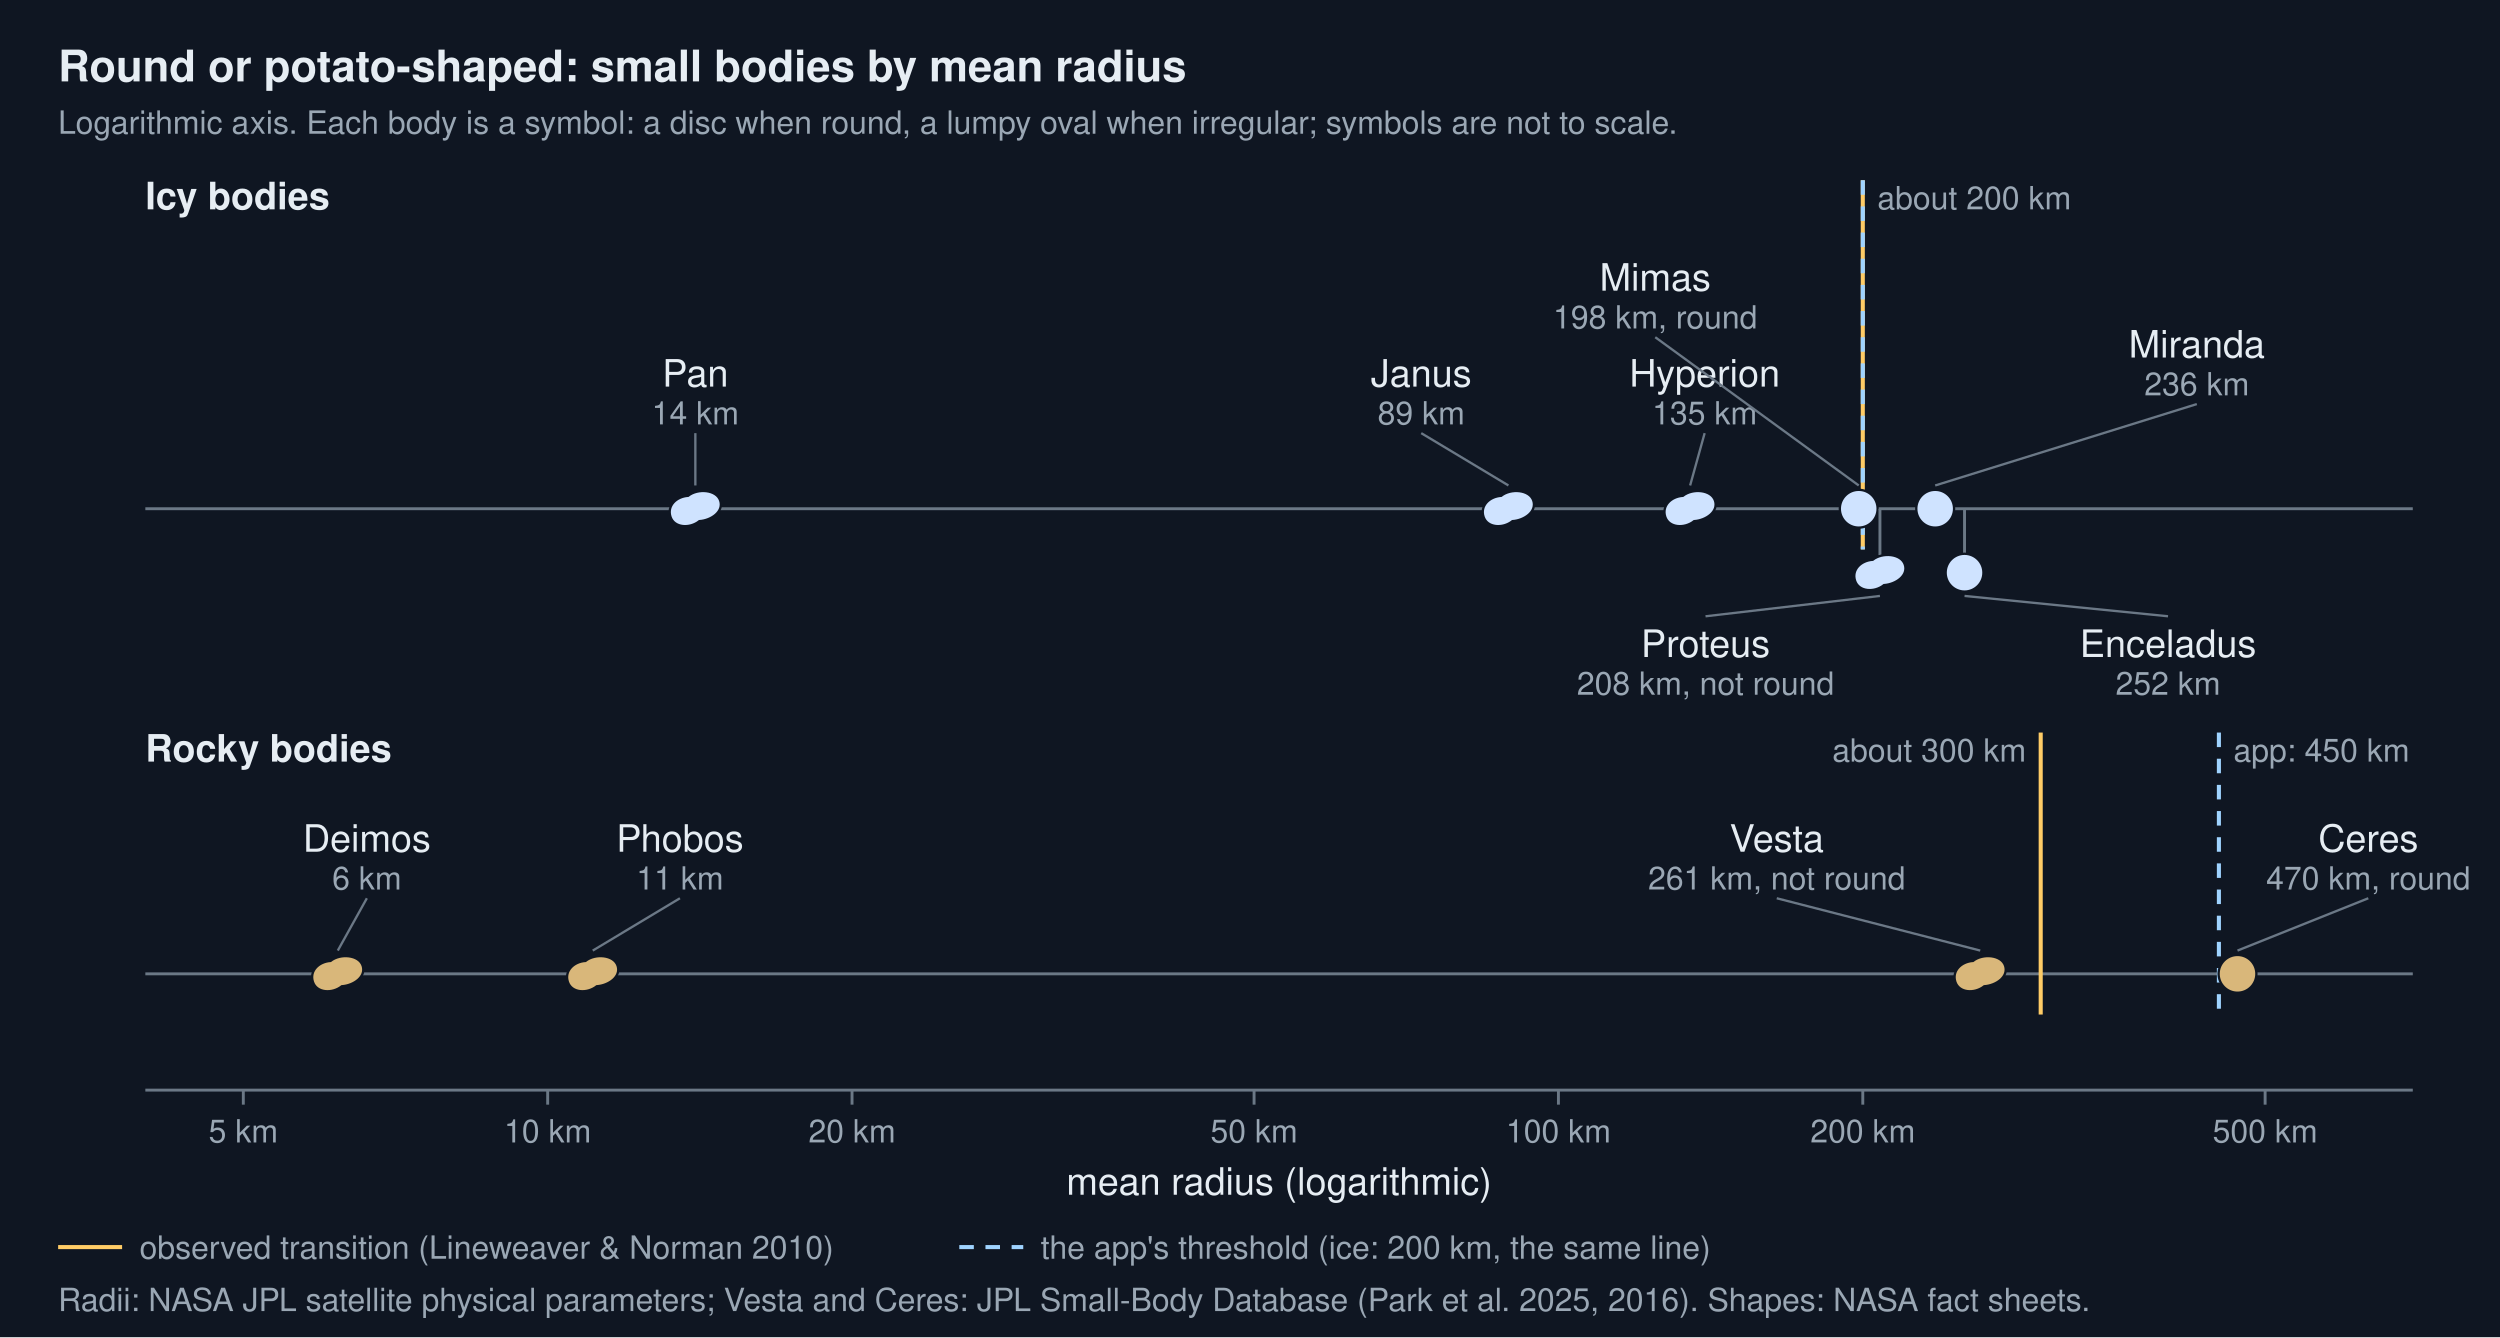
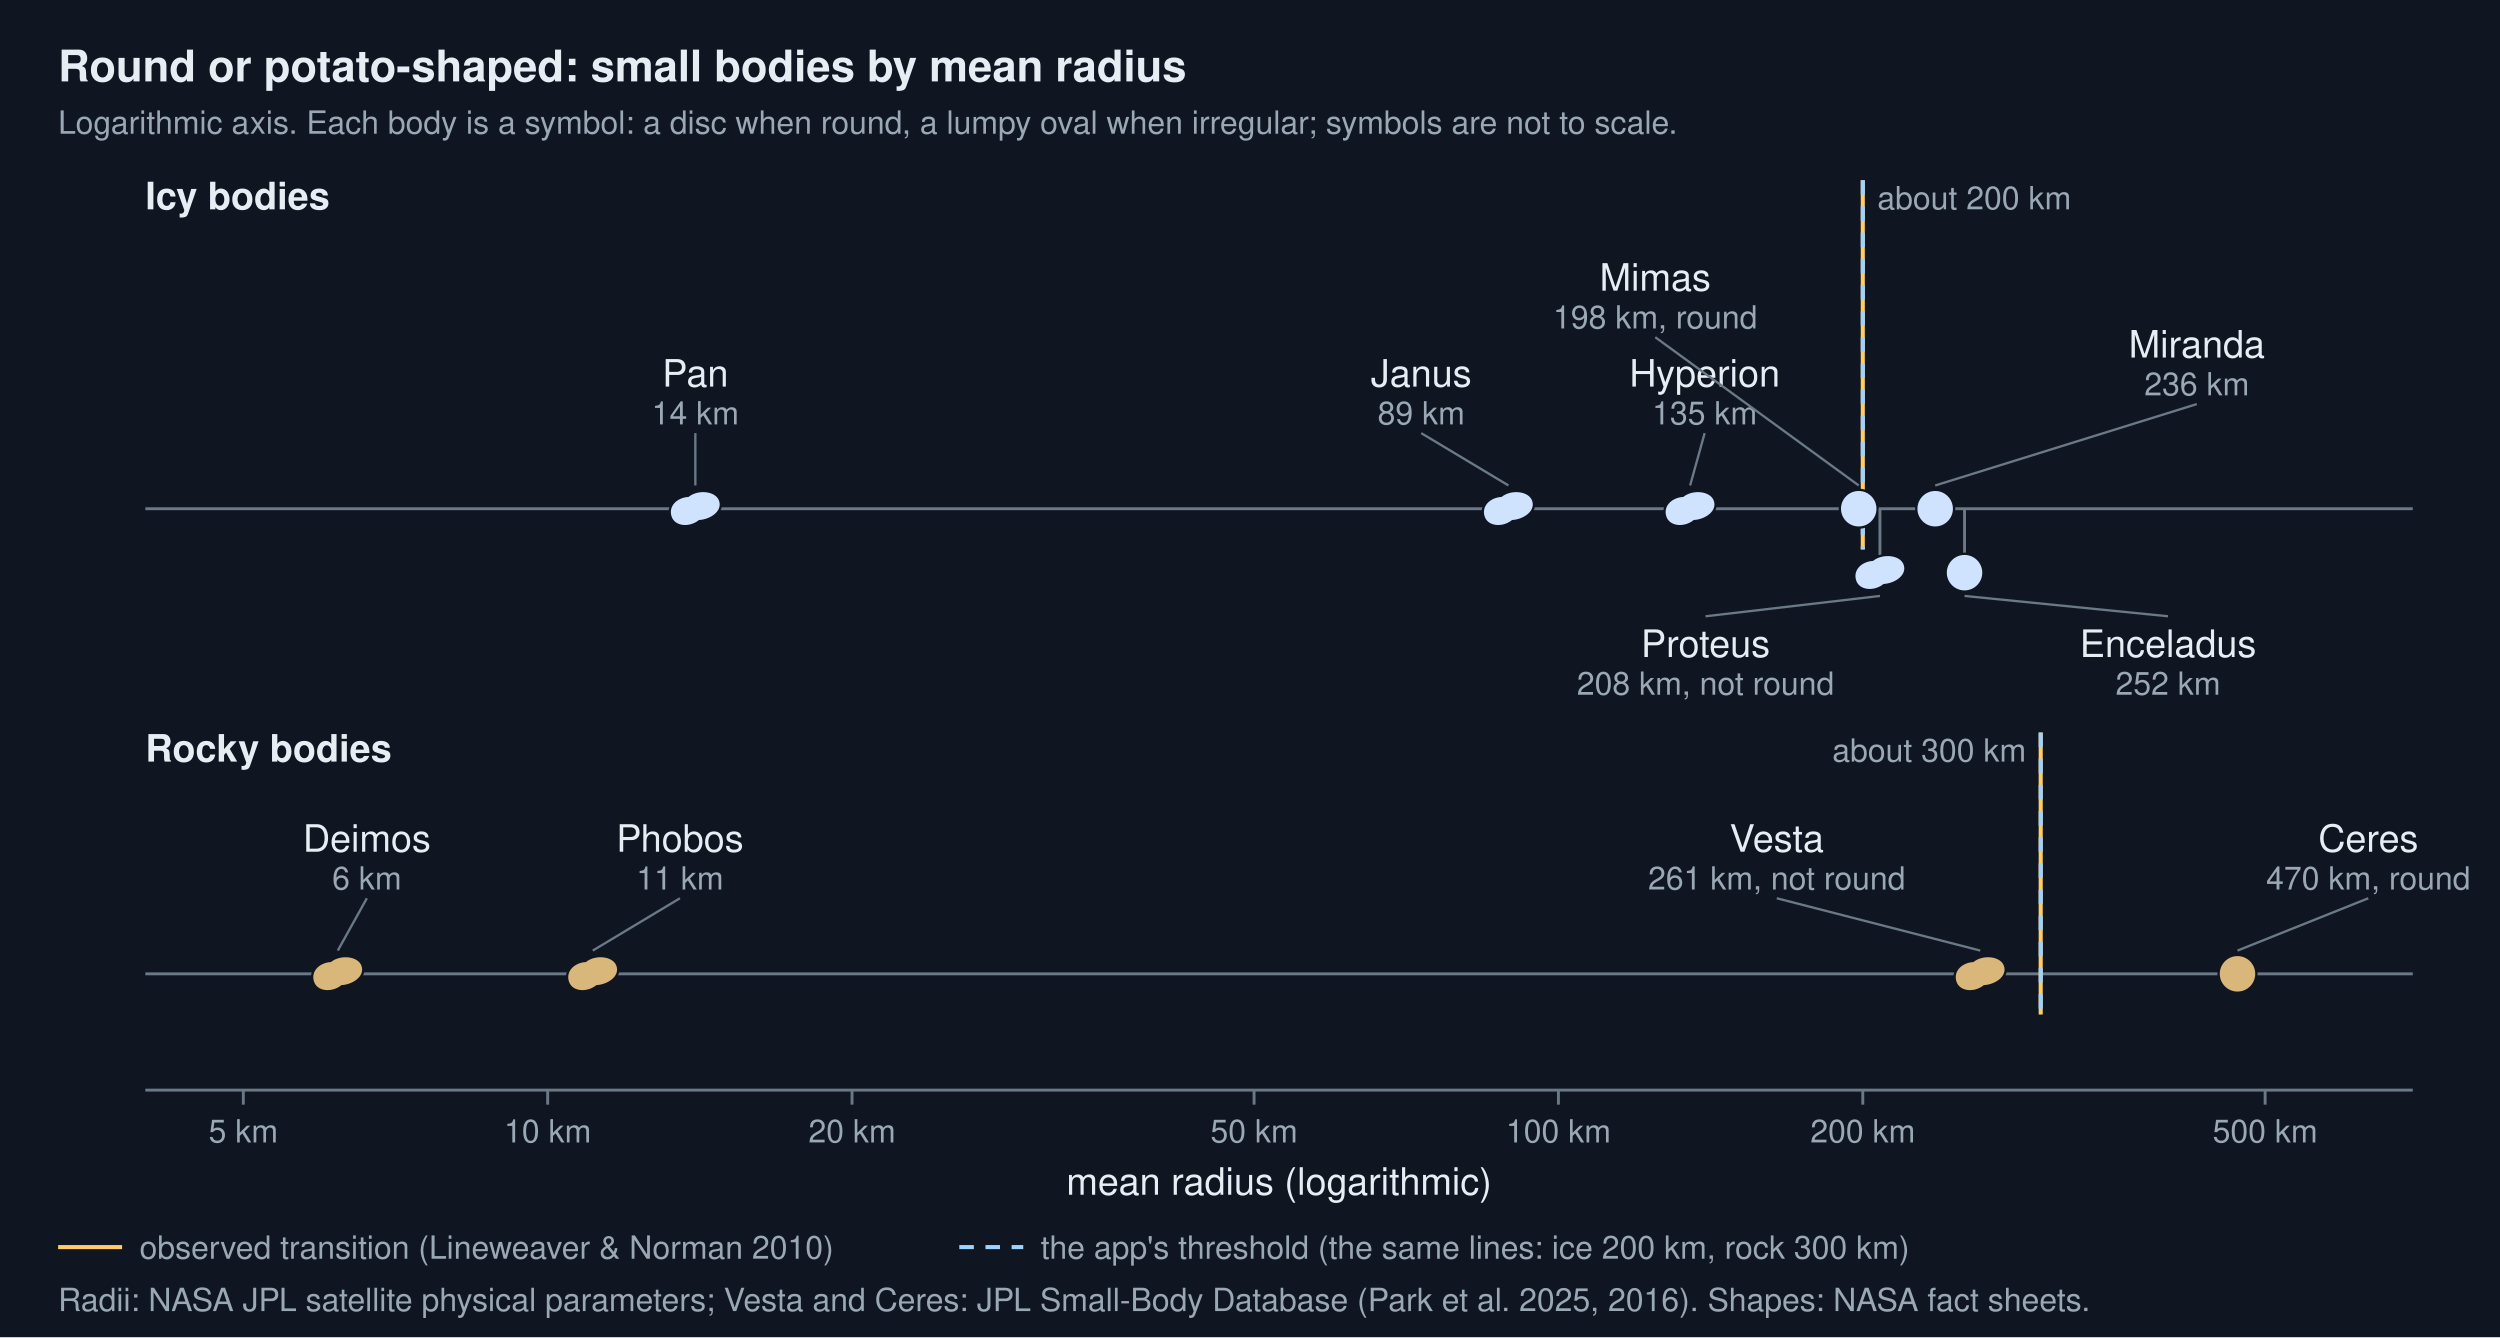
<svg xmlns="http://www.w3.org/2000/svg" viewBox="0 0 860 460" width="860" height="460" role="img" aria-labelledby="title desc" font-family="-apple-system, 'Segoe UI', Helvetica, Arial, sans-serif">
  <style>
    .t { fill: #e6edf3; font-size: 13px; }
    .s { fill: #9aa7b4; font-size: 11px; }
    .h { fill: #e6edf3; font-size: 15px; font-weight: 600; }
    .row { fill: #e6edf3; font-size: 13px; font-weight: 600; }
    .axis { stroke: #6b7886; stroke-width: 1; }
    .lead { stroke: #6b7886; stroke-width: 0.8; fill: none; }
    .lim { stroke: #ffcc66; stroke-width: 1.4; }
    .app { stroke: #9fd3ff; stroke-width: 1.4; stroke-dasharray: 5 4; }
    .ice { fill: #cfe3ff; stroke: #0f1622; stroke-width: 0.8; }
    .rock { fill: #d9b77a; stroke: #0f1622; stroke-width: 0.8; }
  </style>
  <rect width="860" height="460" fill="#0f1622" />
  <text class="h" x="20" y="28">Round or potato-shaped: small bodies by mean radius</text>
  <text class="s" x="20" y="46">Logarithmic axis. Each body is a symbol: a disc when round, a lumpy oval when irregular; symbols are not to scale.</text>
  <line class="axis" x1="50" y1="175" x2="830" y2="175" />
  <text class="row" x="50" y="72">Icy bodies</text>
  <line class="lim" x1="640.8" y1="62" x2="640.8" y2="189" />
  <text class="s" x="645.8" y="72" text-anchor="start">about 200 km</text>
  <line class="app" x1="640.8" y1="62" x2="640.8" y2="189" />
  <text class="s" x="645.8" y="72" text-anchor="start" />
  <path class="ice" transform="translate(239.2 175) rotate(-18)" d="M-9 0 C-9 -4 -5 -6 -1 -5 C3 -6.5 9 -4 9 0 C9 4 4 5.5 0 4.5 C-4 6 -9 4 -9 0 Z" />
  <path class="ice" transform="translate(518.9 175) rotate(-18)" d="M-9 0 C-9 -4 -5 -6 -1 -5 C3 -6.5 9 -4 9 0 C9 4 4 5.5 0 4.5 C-4 6 -9 4 -9 0 Z" />
  <path class="ice" transform="translate(581.4 175) rotate(-18)" d="M-9 0 C-9 -4 -5 -6 -1 -5 C3 -6.5 9 -4 9 0 C9 4 4 5.5 0 4.5 C-4 6 -9 4 -9 0 Z" />
  <circle class="ice" cx="639.4" cy="175" r="6.5" />
  <line class="axis" x1="646.7" y1="175" x2="646.7" y2="191" />
  <path class="ice" transform="translate(646.7 197) rotate(-18)" d="M-9 0 C-9 -4 -5 -6 -1 -5 C3 -6.5 9 -4 9 0 C9 4 4 5.5 0 4.5 C-4 6 -9 4 -9 0 Z" />
  <circle class="ice" cx="665.7" cy="175" r="6.5" />
  <line class="axis" x1="675.8" y1="175" x2="675.8" y2="191" />
  <circle class="ice" cx="675.8" cy="197" r="6.5" />
  <path class="lead" d="M239.2 167 L239.2 149" />
  <text class="t" x="239.2" y="133" text-anchor="middle">Pan</text>
  <text class="s" x="239.2" y="146" text-anchor="middle">14 km</text>
  <path class="lead" d="M518.9 167 L488.9 149" />
  <text class="t" x="488.9" y="133" text-anchor="middle">Janus</text>
  <text class="s" x="488.9" y="146" text-anchor="middle">89 km</text>
  <path class="lead" d="M581.4 167 L586.4 149" />
  <text class="t" x="586.4" y="133" text-anchor="middle">Hyperion</text>
  <text class="s" x="586.4" y="146" text-anchor="middle">135 km</text>
  <path class="lead" d="M639.4 167 L569.4 116" />
  <text class="t" x="569.4" y="100" text-anchor="middle">Mimas</text>
  <text class="s" x="569.4" y="113" text-anchor="middle">198 km, round</text>
  <path class="lead" d="M646.7 205 L586.7 212" />
  <text class="t" x="586.7" y="226" text-anchor="middle">Proteus</text>
  <text class="s" x="586.7" y="239" text-anchor="middle">208 km, not round</text>
  <path class="lead" d="M665.7 167 L755.7 139" />
  <text class="t" x="755.7" y="123" text-anchor="middle">Miranda</text>
  <text class="s" x="755.7" y="136" text-anchor="middle">236 km</text>
  <path class="lead" d="M675.8 205 L745.8 212" />
  <text class="t" x="745.8" y="226" text-anchor="middle">Enceladus</text>
  <text class="s" x="745.8" y="239" text-anchor="middle">252 km</text>
  <line class="axis" x1="50" y1="335" x2="830" y2="335" />
  <text class="row" x="50" y="262">Rocky bodies</text>
  <line class="lim" x1="702.0" y1="252" x2="702.0" y2="349" />
  <text class="s" x="697.0" y="262" text-anchor="end">about 300 km</text>
-   <line class="app" x1="763.3" y1="252" x2="763.3" y2="349" />
-   <text class="s" x="768.3" y="262" text-anchor="start">app: 450 km</text>
+   <line class="app" x1="702.0" y1="252" x2="702.0" y2="349" />
+   <text class="s" x="707.0" y="262" text-anchor="start" />
  <path class="rock" transform="translate(116.2 335) rotate(-18)" d="M-9 0 C-9 -4 -5 -6 -1 -5 C3 -6.5 9 -4 9 0 C9 4 4 5.5 0 4.5 C-4 6 -9 4 -9 0 Z" />
  <path class="rock" transform="translate(203.9 335) rotate(-18)" d="M-9 0 C-9 -4 -5 -6 -1 -5 C3 -6.5 9 -4 9 0 C9 4 4 5.5 0 4.5 C-4 6 -9 4 -9 0 Z" />
  <path class="rock" transform="translate(681.2 335) rotate(-18)" d="M-9 0 C-9 -4 -5 -6 -1 -5 C3 -6.5 9 -4 9 0 C9 4 4 5.5 0 4.5 C-4 6 -9 4 -9 0 Z" />
  <circle class="rock" cx="769.7" cy="335" r="6.5" />
  <path class="lead" d="M116.2 327 L126.2 309" />
  <text class="t" x="126.2" y="293" text-anchor="middle">Deimos</text>
  <text class="s" x="126.2" y="306" text-anchor="middle">6 km</text>
  <path class="lead" d="M203.9 327 L233.9 309" />
  <text class="t" x="233.9" y="293" text-anchor="middle">Phobos</text>
  <text class="s" x="233.9" y="306" text-anchor="middle">11 km</text>
  <path class="lead" d="M681.2 327 L611.2 309" />
  <text class="t" x="611.2" y="293" text-anchor="middle">Vesta</text>
  <text class="s" x="611.2" y="306" text-anchor="middle">261 km, not round</text>
  <path class="lead" d="M769.7 327 L814.7 309" />
  <text class="t" x="814.7" y="293" text-anchor="middle">Ceres</text>
  <text class="s" x="814.7" y="306" text-anchor="middle">470 km, round</text>
  <line class="axis" x1="50" y1="375" x2="830" y2="375" />
  <line class="axis" x1="83.7" y1="375" x2="83.7" y2="380" />
  <text class="s" x="83.7" y="393" text-anchor="middle">5 km</text>
  <line class="axis" x1="188.4" y1="375" x2="188.4" y2="380" />
  <text class="s" x="188.4" y="393" text-anchor="middle">10 km</text>
  <line class="axis" x1="293.1" y1="375" x2="293.1" y2="380" />
  <text class="s" x="293.1" y="393" text-anchor="middle">20 km</text>
  <line class="axis" x1="431.4" y1="375" x2="431.4" y2="380" />
  <text class="s" x="431.4" y="393" text-anchor="middle">50 km</text>
  <line class="axis" x1="536.1" y1="375" x2="536.1" y2="380" />
  <text class="s" x="536.1" y="393" text-anchor="middle">100 km</text>
  <line class="axis" x1="640.8" y1="375" x2="640.8" y2="380" />
  <text class="s" x="640.8" y="393" text-anchor="middle">200 km</text>
  <line class="axis" x1="779.2" y1="375" x2="779.2" y2="380" />
  <text class="s" x="779.2" y="393" text-anchor="middle">500 km</text>
  <text class="t" x="440.0" y="411" text-anchor="middle">mean radius (logarithmic)</text>
  <line class="lim" x1="20" y1="429" x2="42" y2="429" />
  <text class="s" x="48" y="433">observed transition (Lineweaver &amp; Norman 2010)</text>
  <line class="app" x1="330" y1="429" x2="352" y2="429" />
-   <text class="s" x="358" y="433">the app's threshold (ice: 200 km, the same line)</text>
+   <text class="s" x="358" y="433">the app's threshold (the same lines: ice 200 km, rock 300 km)</text>
  <text class="s" x="20" y="451">Radii: NASA JPL satellite physical parameters; Vesta and Ceres: JPL Small-Body Database (Park et al. 2025, 2016). Shapes: NASA fact sheets.</text>
</svg>
